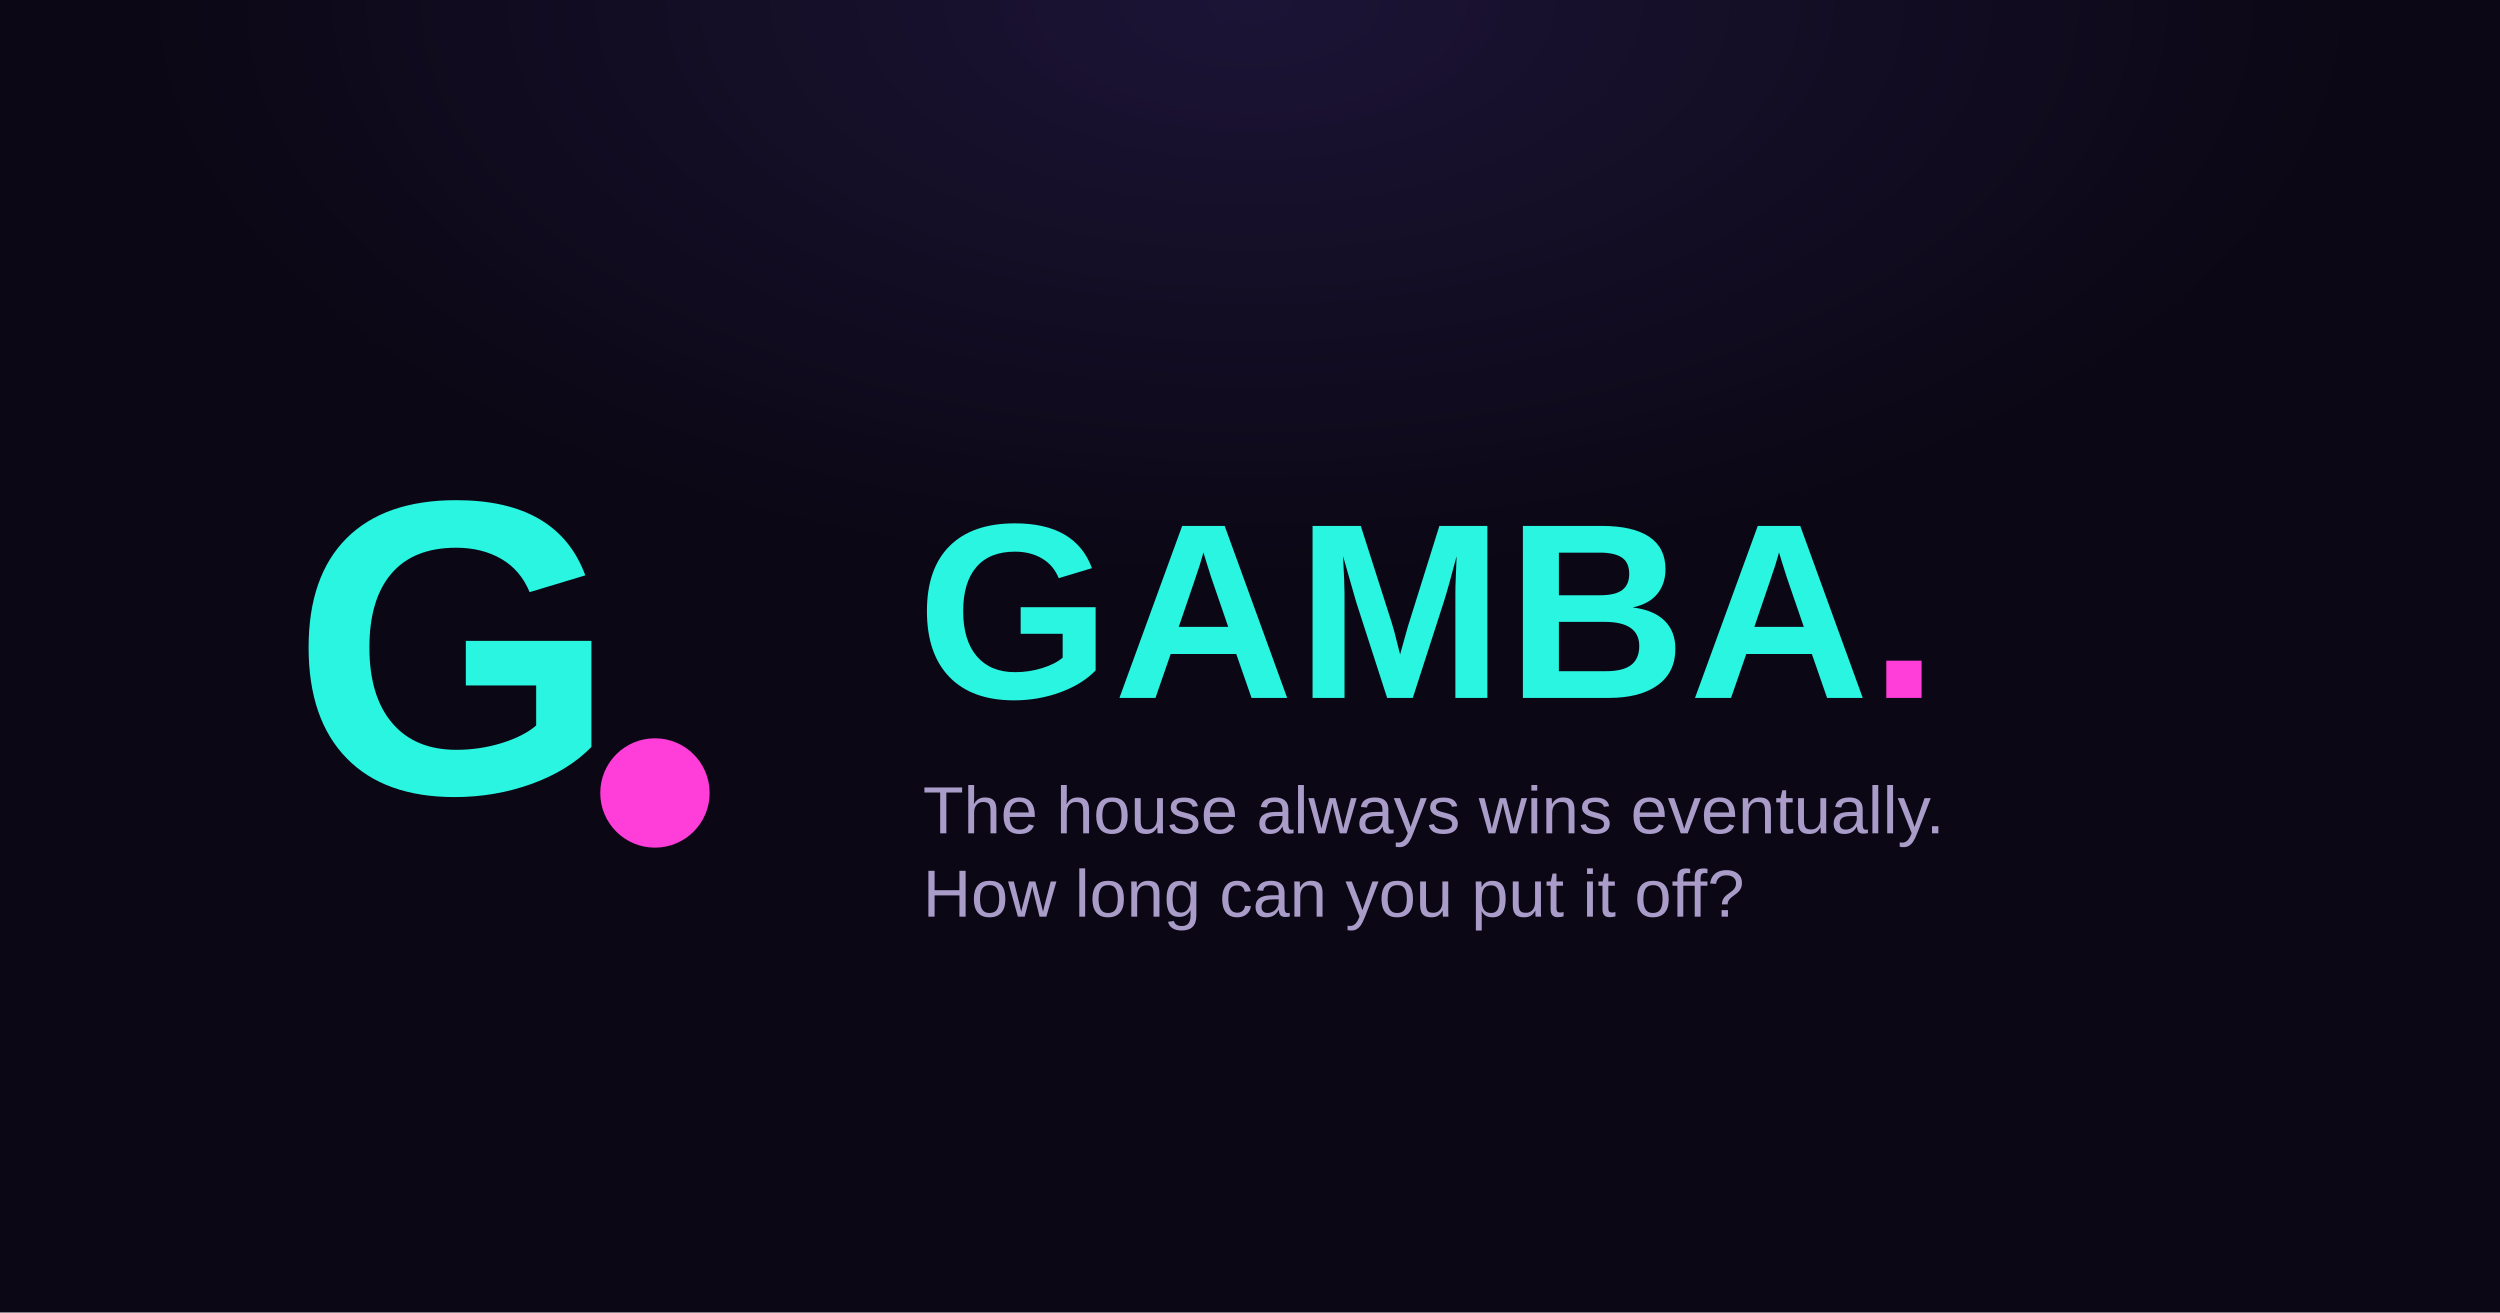
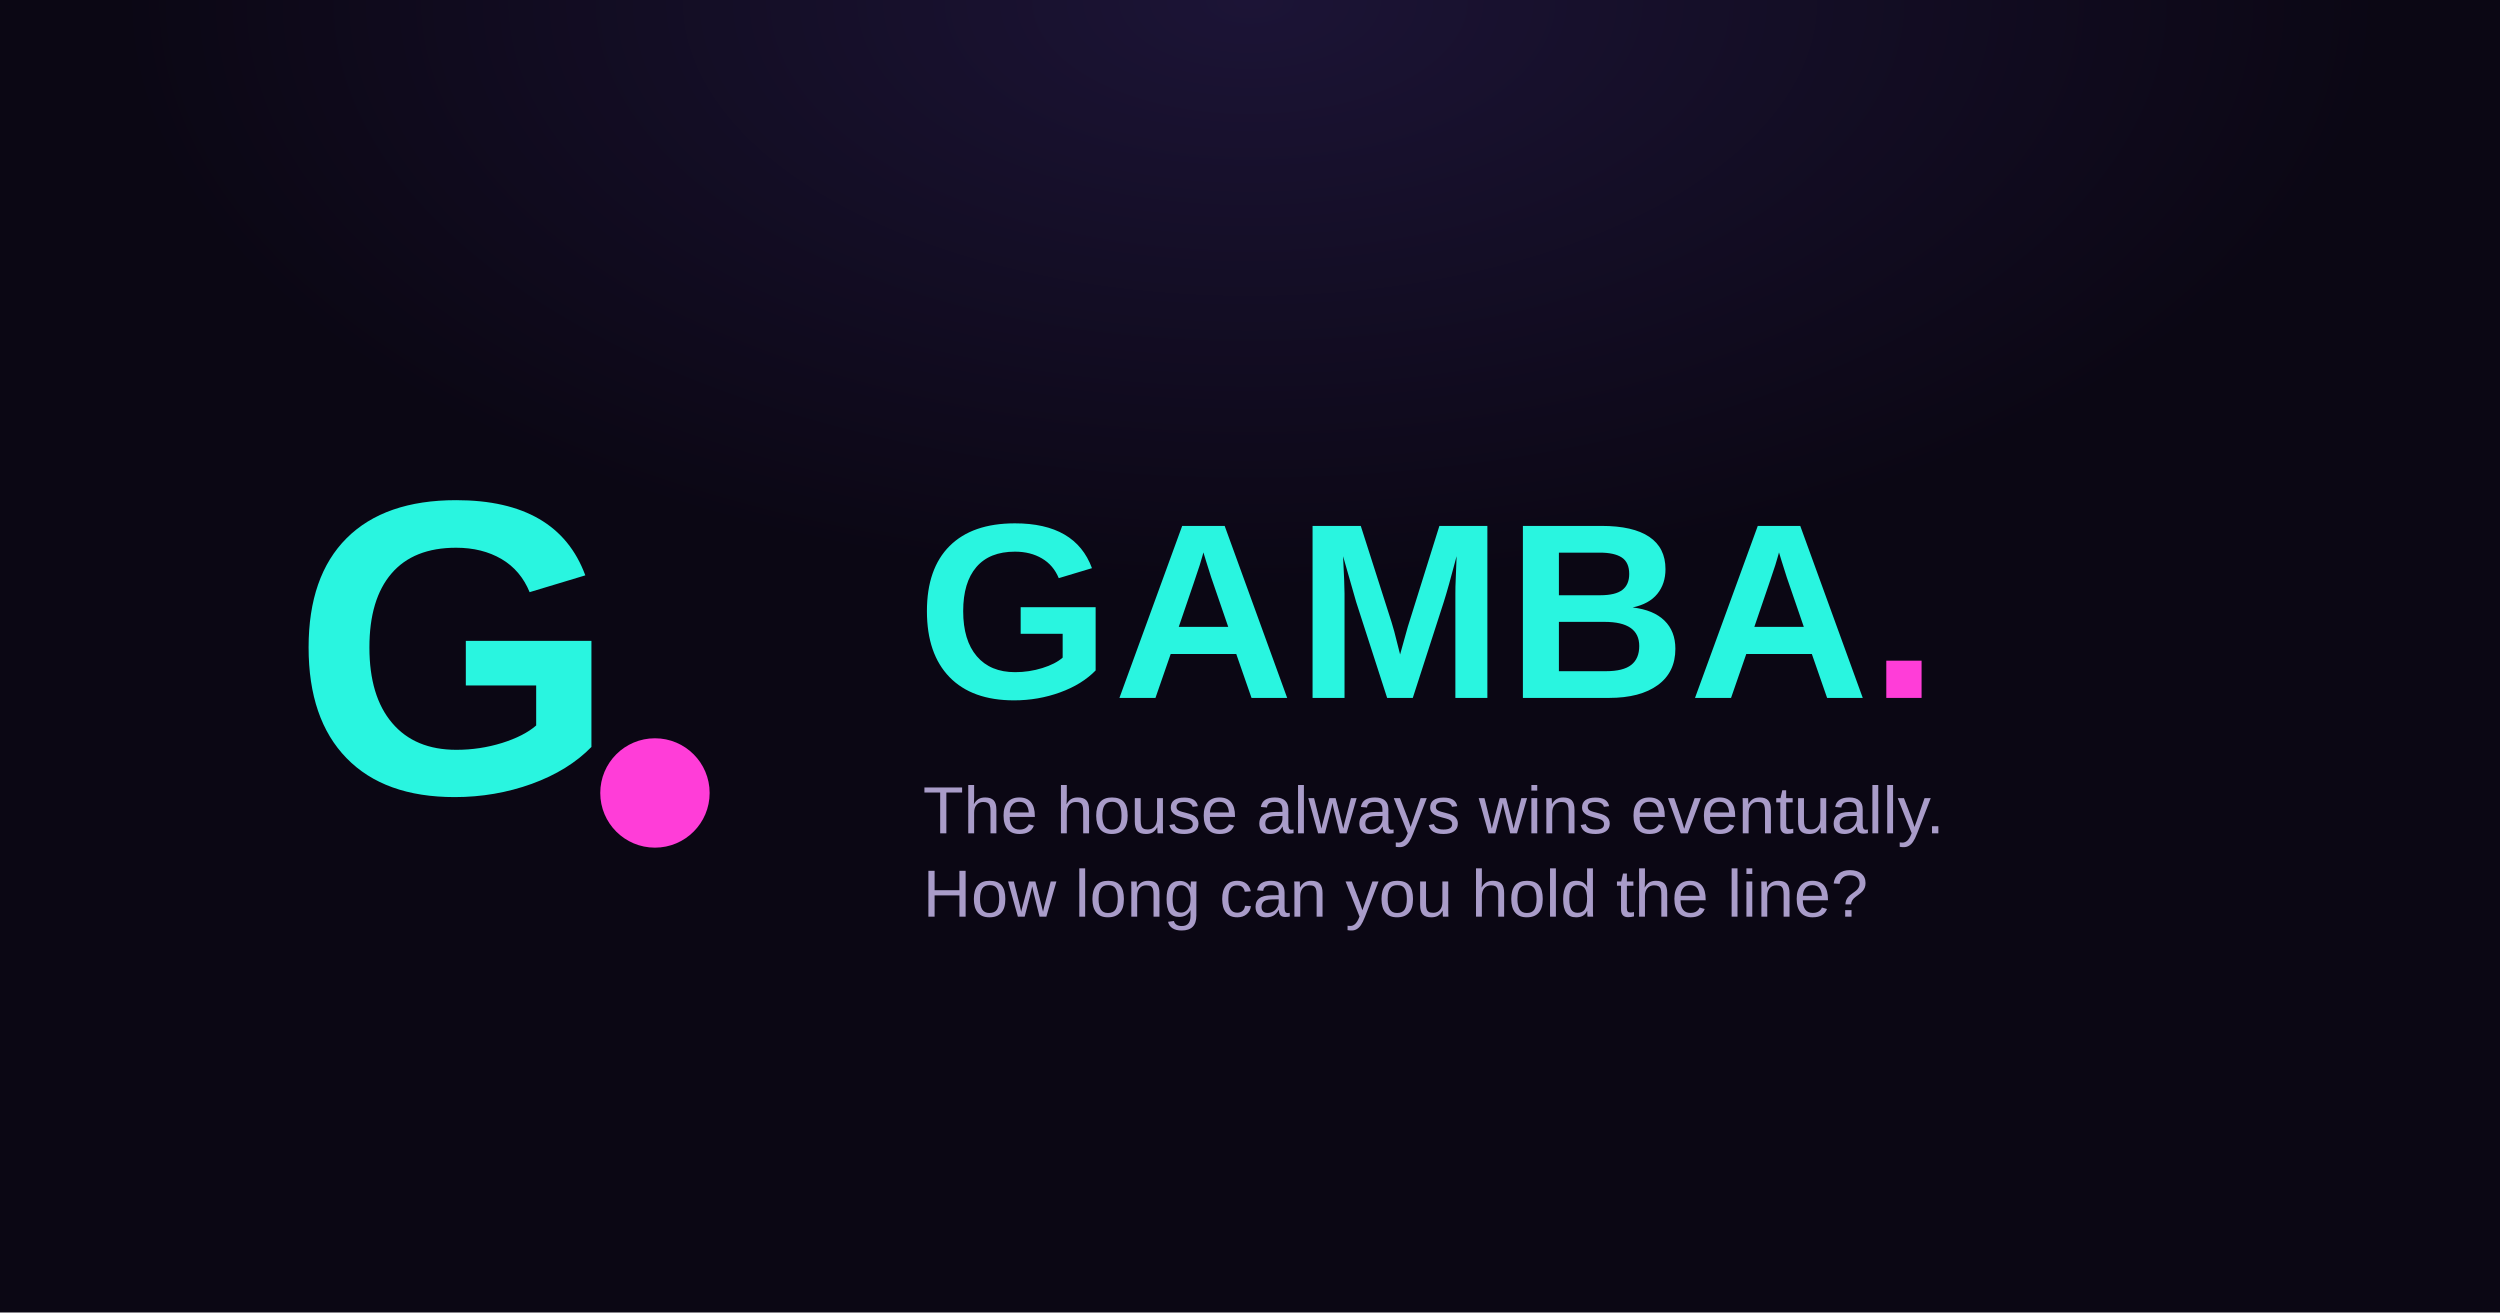
<svg xmlns="http://www.w3.org/2000/svg" viewBox="0 0 1200 630">
  <defs>
    <radialGradient id="bg" cx="50%" cy="0%" r="75%">
      <stop offset="0%" stop-color="#1c1436" />
      <stop offset="60%" stop-color="#0b0714" />
    </radialGradient>
  </defs>
  <rect x="0" y="0" width="1200" height="630" fill="url(#bg)" />
  <g transform="translate(100,175) scale(4.375)">
    <text x="27" y="47" font-family="'Segoe UI', Tahoma, Geneva, Arial, sans-serif" font-weight="700" font-size="46" text-anchor="middle" fill="#29f5e0">G</text>
    <circle cx="49" cy="47" r="6" fill="#ff3dd8" />
  </g>
  <text x="440" y="335" font-family="'Segoe UI', Tahoma, Geneva, Arial, sans-serif" font-weight="800" font-size="120" letter-spacing="1" fill="#29f5e0">GAMBA<tspan fill="#ff3dd8">.</tspan>
  </text>
  <text x="443" y="400" font-family="'Segoe UI', Tahoma, Geneva, Arial, sans-serif" font-size="32" fill="#a99cc9">The house always wins eventually.</text>
-   <text x="443" y="440" font-family="'Segoe UI', Tahoma, Geneva, Arial, sans-serif" font-size="32" fill="#a99cc9">How long can you put it off?</text>
+   <text x="443" y="440" font-family="'Segoe UI', Tahoma, Geneva, Arial, sans-serif" font-size="32" fill="#a99cc9">How long can you hold the line?</text>
</svg>
